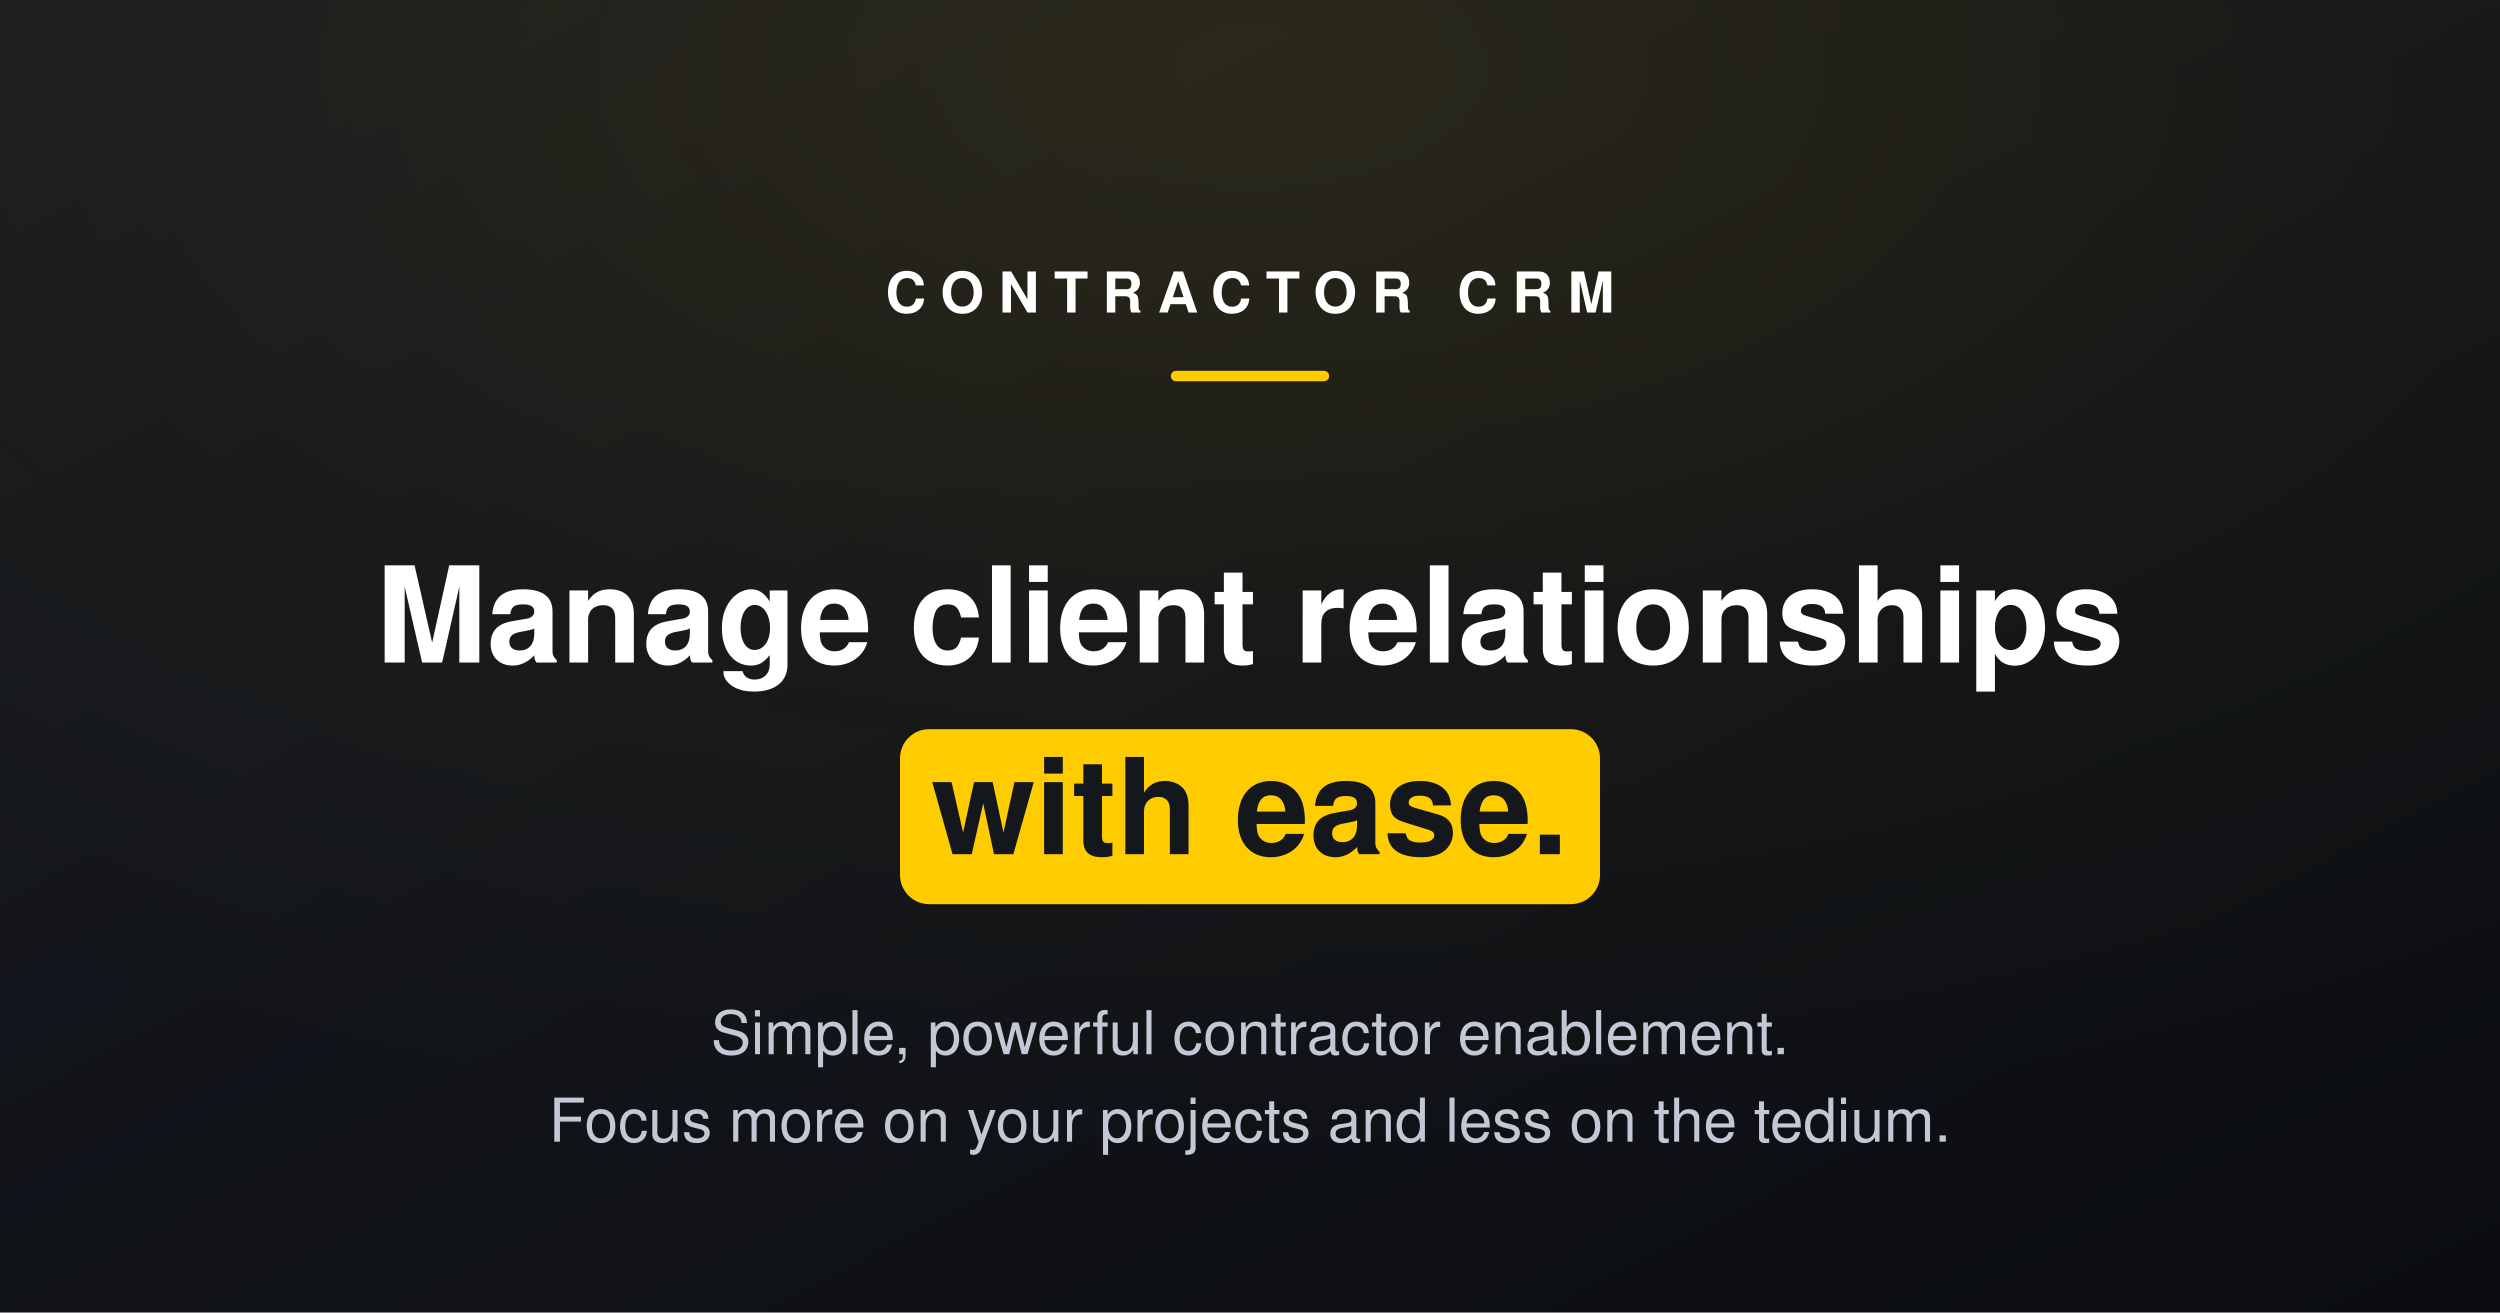
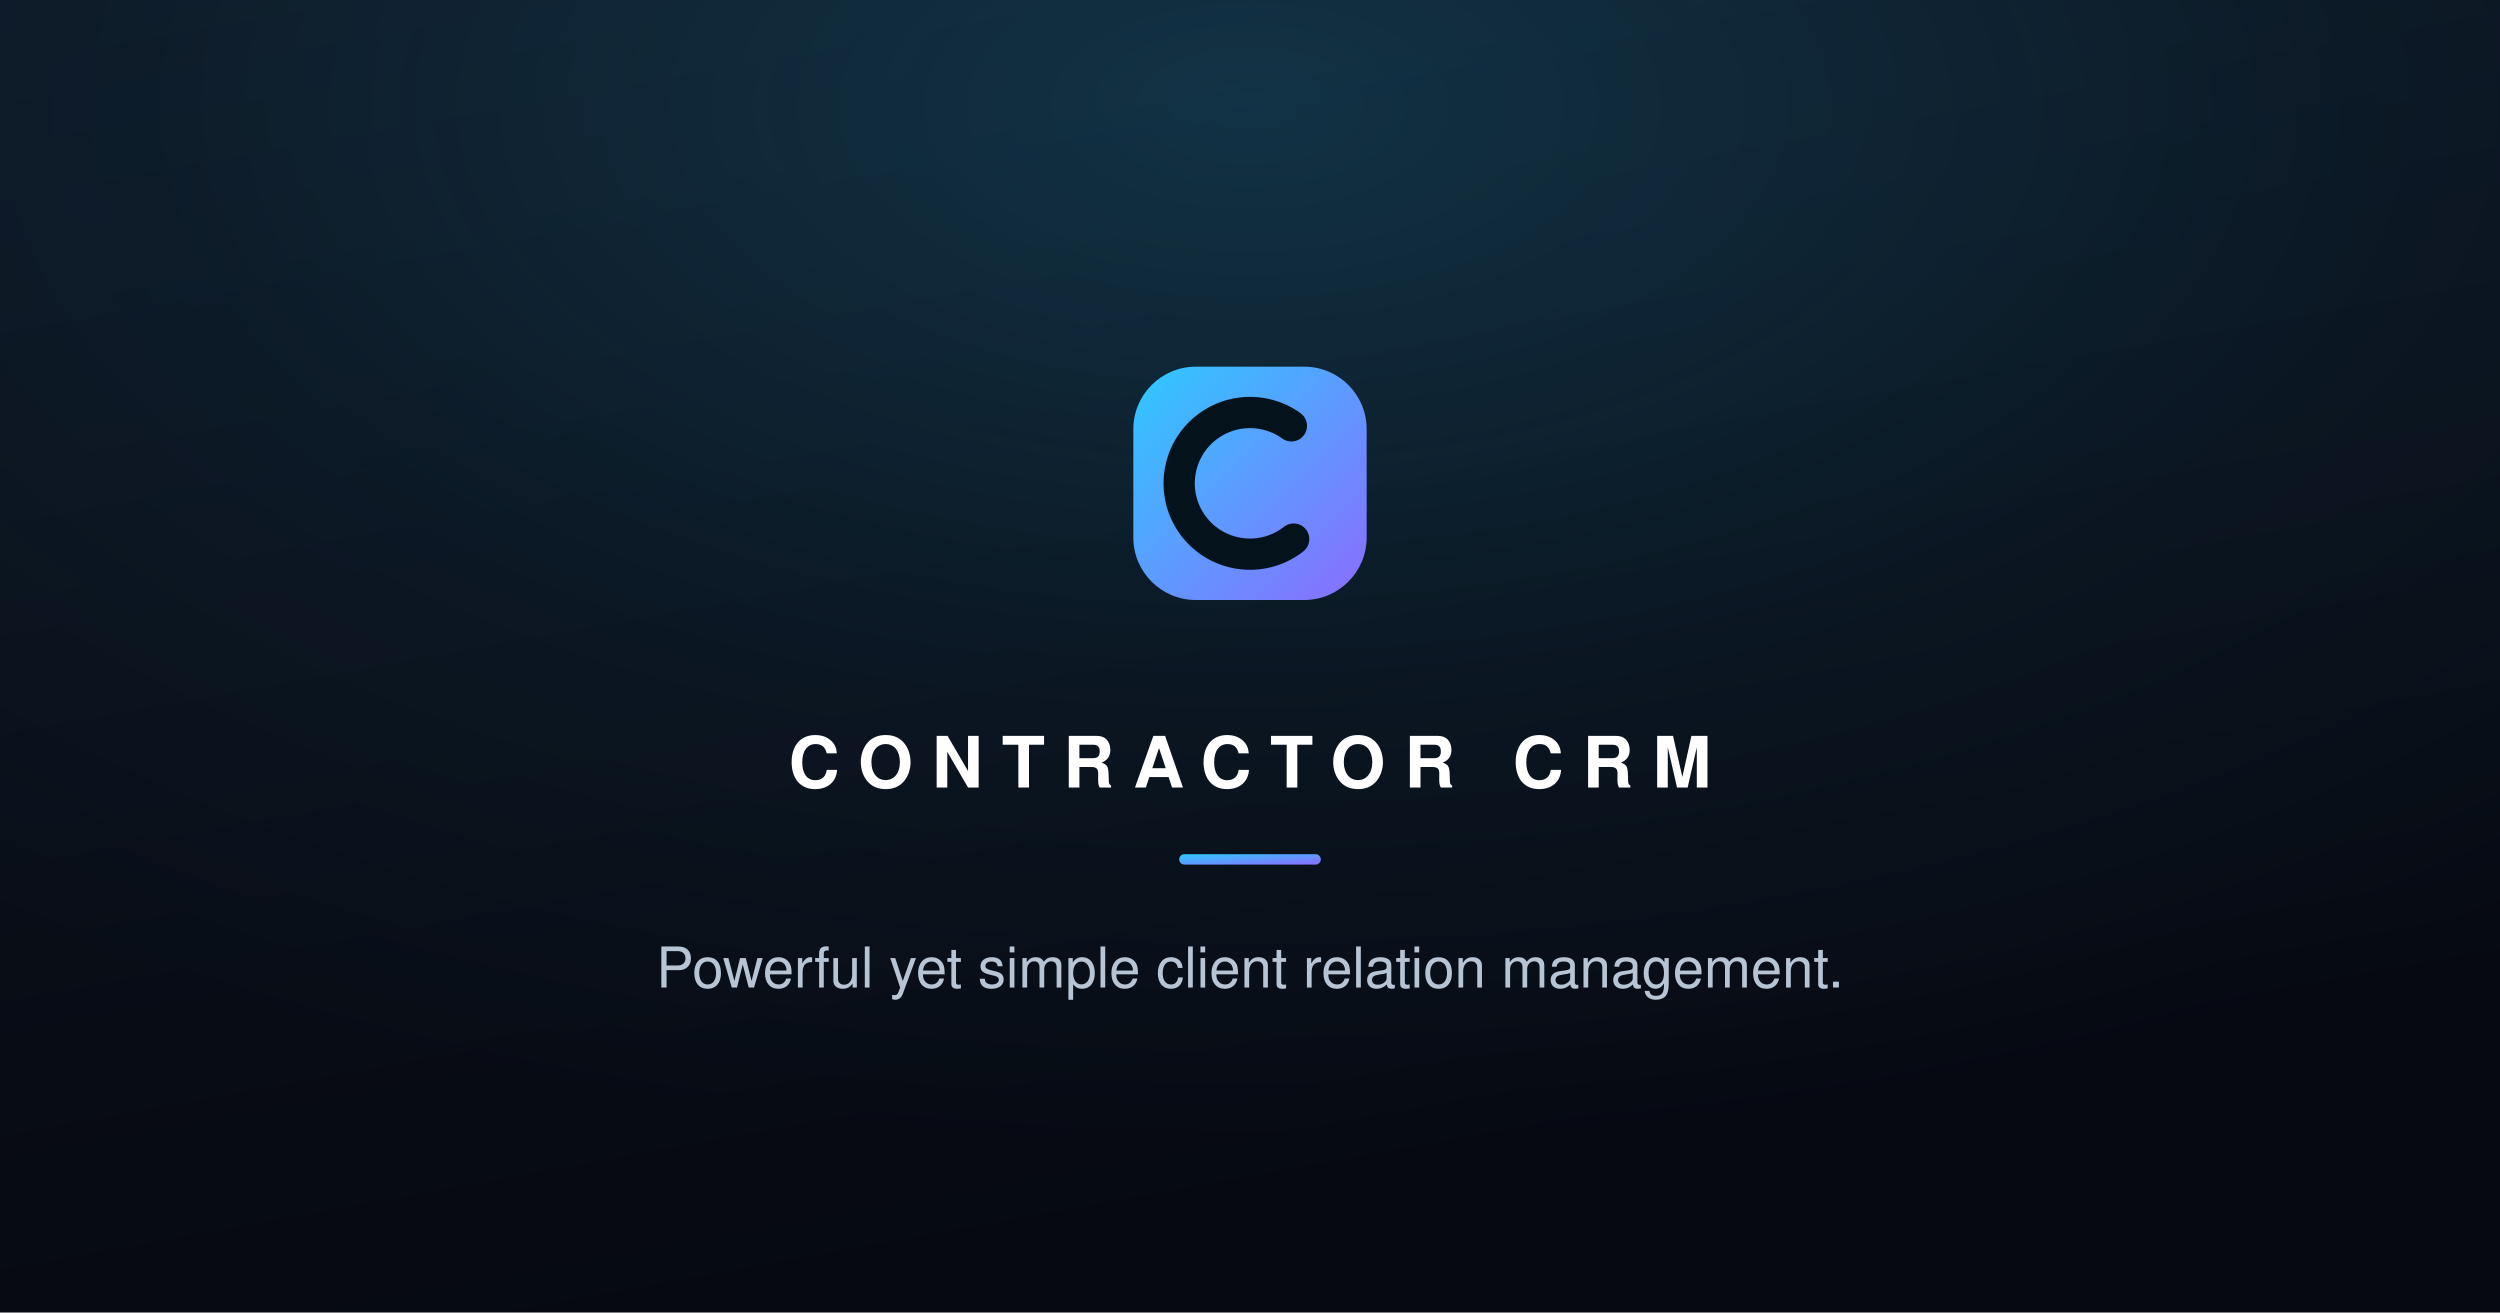
<svg xmlns="http://www.w3.org/2000/svg" width="1200" height="630" viewBox="0 0 1200 630" font-family="'Helvetica Neue', Helvetica, Arial, sans-serif">
  <defs>
-     <linearGradient id="bg" x1="0" y1="0" x2="1" y2="1">
-       <stop offset="0" stop-color="#171a21" />
-       <stop offset="1" stop-color="#0b0d11" />
+     <linearGradient id="bg" x1="0" y1="0" x2="0.35" y2="1">
+       <stop offset="0" stop-color="#0d1420" />
+       <stop offset="1" stop-color="#060911" />
    </linearGradient>
-     <radialGradient id="glow" cx="0.5" cy="0.05" r="0.85">
-       <stop offset="0" stop-color="#ffcc00" stop-opacity="0.1" />
-       <stop offset="0.55" stop-color="#ffcc00" stop-opacity="0.03" />
-       <stop offset="1" stop-color="#ffcc00" stop-opacity="0" />
+     <radialGradient id="glow" cx="0.5" cy="0.08" r="0.8">
+       <stop offset="0" stop-color="#2ec9ff" stop-opacity="0.18" />
+       <stop offset="0.55" stop-color="#2ec9ff" stop-opacity="0.05" />
+       <stop offset="1" stop-color="#2ec9ff" stop-opacity="0" />
    </radialGradient>
+     <linearGradient id="sweep" x1="0" y1="0" x2="1" y2="1">
+       <stop offset="0" stop-color="#2ec9ff" />
+       <stop offset="1" stop-color="#8b6cff" />
+     </linearGradient>
  </defs>
  <rect width="1200" height="630" fill="url(#bg)" />
  <rect width="1200" height="630" fill="url(#glow)" />
-   <text x="600" y="150" text-anchor="middle" font-size="27" font-weight="700" fill="#ffffff" letter-spacing="7">CONTRACTOR CRM</text>
-   <rect x="562" y="178" width="76" height="5" rx="2.5" fill="#ffcc00" />
-   <text x="600" y="318" text-anchor="middle" font-size="64" font-weight="800" fill="#ffffff">Manage client relationships</text>
-   <rect x="432" y="350" width="336" height="84" rx="14" fill="#ffcc00" />
-   <text x="600" y="410" text-anchor="middle" font-size="64" font-weight="800" fill="#14171c">with ease.</text>
-   <g text-anchor="middle" fill="#c3c9d4" font-size="29" font-weight="400">
-     <text x="600" y="506">Simple, powerful contractor enablement.</text>
-     <text x="600" y="548">Focus more on your projects and less on the tedium.</text>
+   <g transform="translate(600 232)">
+     <rect x="-56" y="-56" width="112" height="112" rx="30" fill="url(#sweep)" />
+     <circle cx="0" cy="0" r="34" fill="none" stroke="#04121c" stroke-width="15" stroke-linecap="round" stroke-dasharray="150 63" transform="rotate(53)" />
  </g>
+   <text x="600" y="378" text-anchor="middle" font-size="34" font-weight="700" fill="#ffffff" letter-spacing="9">CONTRACTOR CRM</text>
+   <rect x="566" y="410" width="68" height="5" rx="2.5" fill="url(#sweep)" />
+   <text x="600" y="474" text-anchor="middle" font-size="27" font-weight="400" fill="#b6c4d4">Powerful yet simple client relation management.</text>
</svg>
